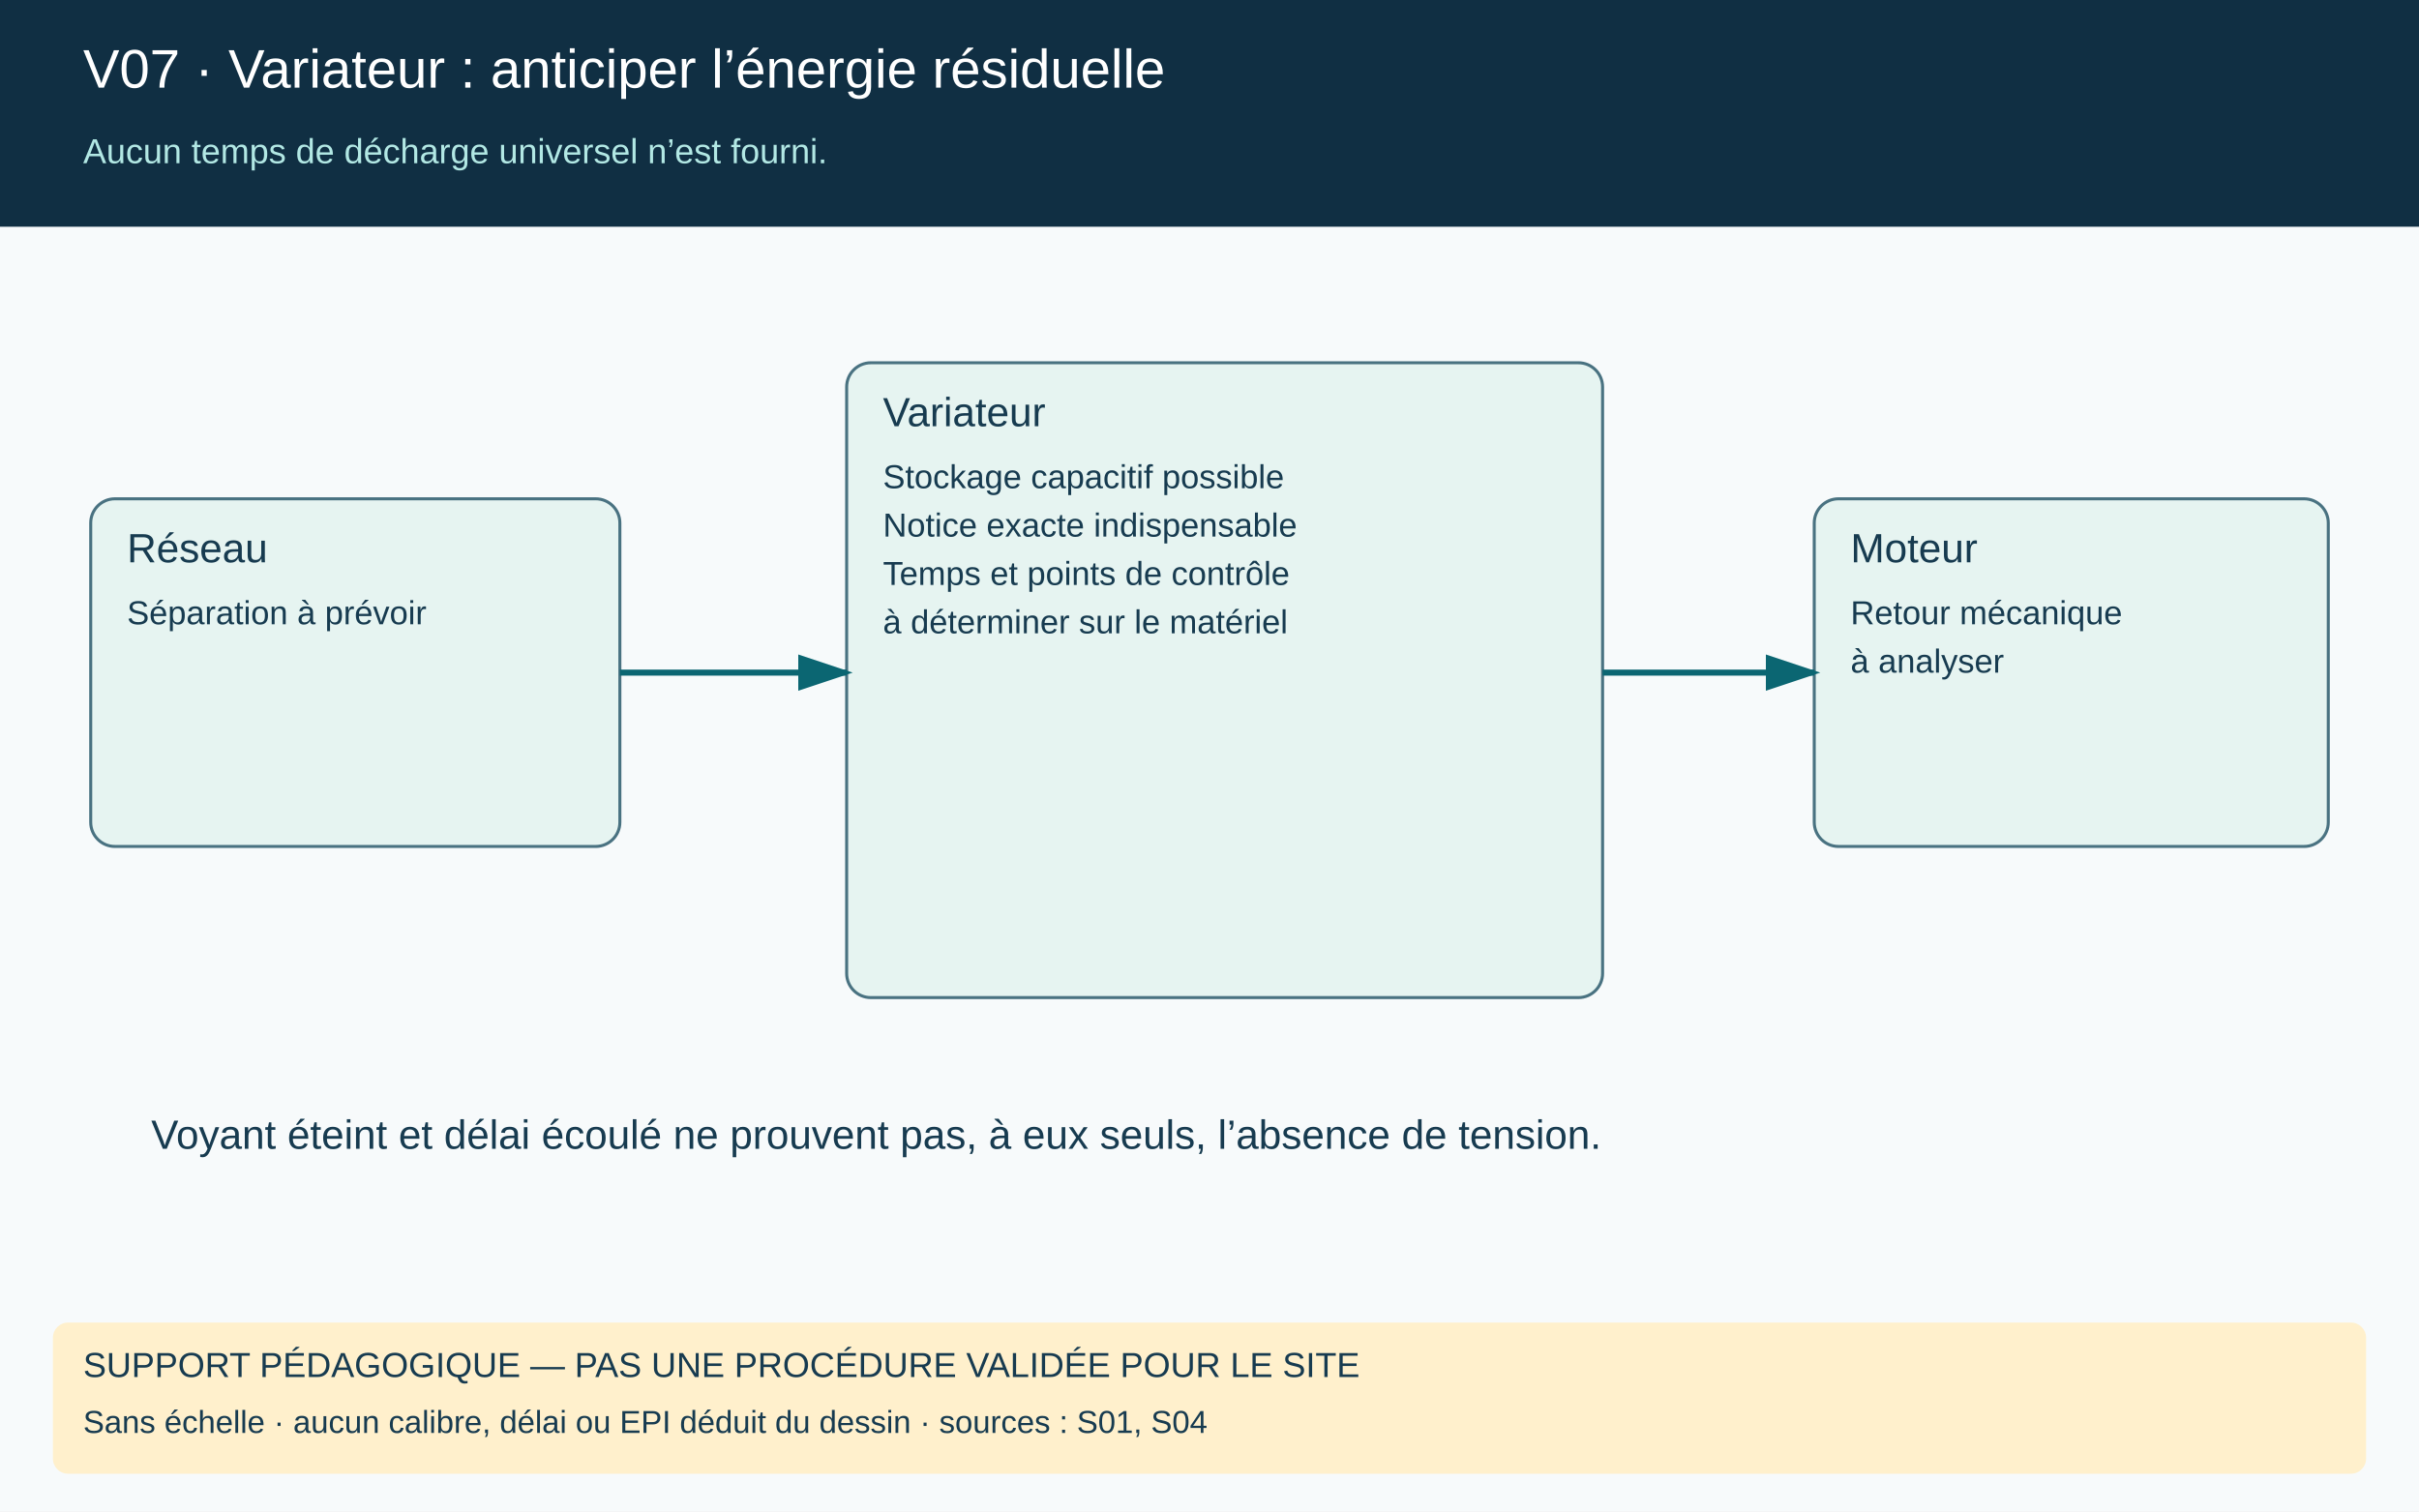
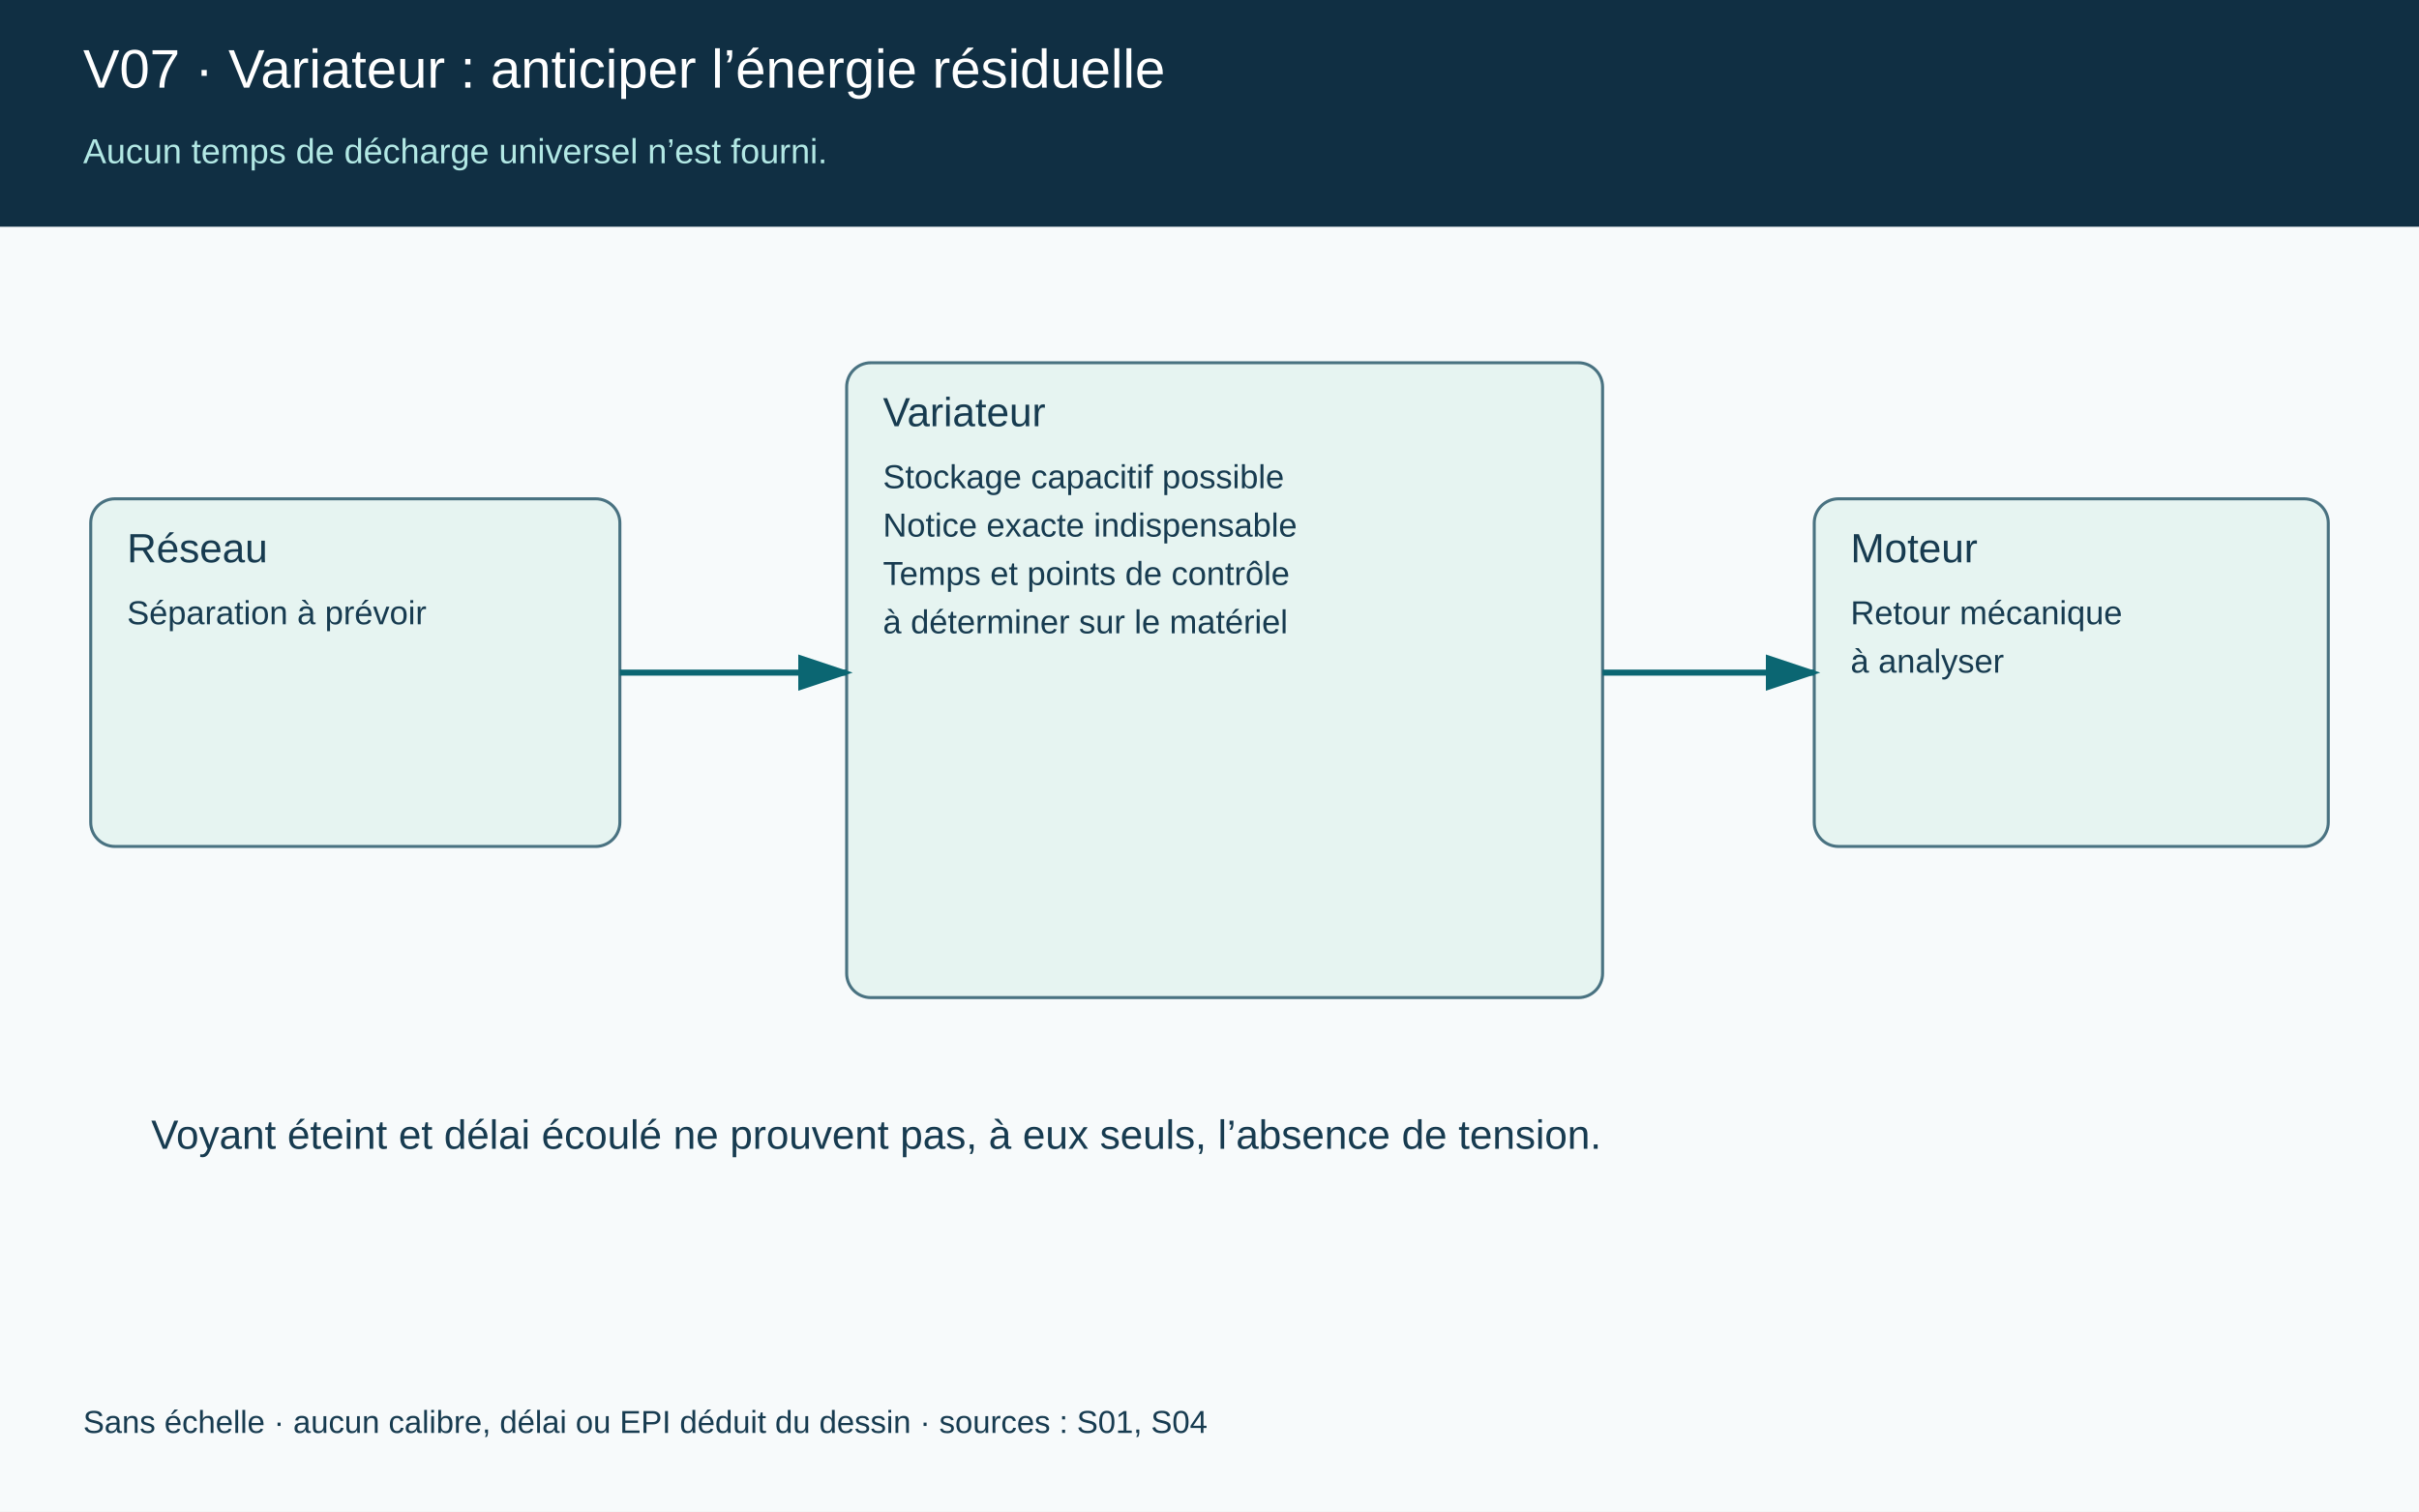
<svg xmlns="http://www.w3.org/2000/svg" width="1600" height="1000" viewBox="0 0 1600 1000" role="img" aria-labelledby="title desc">
  <defs>
    <marker id="a" markerWidth="10" markerHeight="10" refX="8" refY="3" orient="auto" markerUnits="strokeWidth">
      <path d="M0,0 L0,6 L9,3 z" fill="#0b6672" />
    </marker>
  </defs>
  <rect width="1600" height="1000" fill="#f7fafb" />
  <g font-family="Arial, sans-serif">
    <rect width="1600" height="150" fill="#102f43" />
    <text x="55" y="58" font-size="36" fill="#ffffff">V07 · Variateur : anticiper l’énergie résiduelle</text>
    <text x="55" y="108" font-size="23" fill="#b2e8e4">Aucun temps de décharge universel n’est fourni.</text>
    <rect x="60" y="330" width="350" height="230" rx="16" fill="#e6f4f1" stroke="#497281" stroke-width="2" />
    <text x="84" y="372" font-size="27" fill="#173b50">Réseau</text>
    <text x="84" y="413" font-size="22" fill="#173b50">Séparation à prévoir</text>
    <rect x="560" y="240" width="500" height="420" rx="16" fill="#e6f4f1" stroke="#497281" stroke-width="2" />
    <text x="584" y="282" font-size="27" fill="#173b50">Variateur</text>
    <text x="584" y="323" font-size="22" fill="#173b50">Stockage capacitif possible</text>
    <text x="584" y="355" font-size="22" fill="#173b50">Notice exacte indispensable</text>
    <text x="584" y="387" font-size="22" fill="#173b50">Temps et points de contrôle</text>
    <text x="584" y="419" font-size="22" fill="#173b50">à déterminer sur le matériel</text>
    <rect x="1200" y="330" width="340" height="230" rx="16" fill="#e6f4f1" stroke="#497281" stroke-width="2" />
    <text x="1224" y="372" font-size="27" fill="#173b50">Moteur</text>
    <text x="1224" y="413" font-size="22" fill="#173b50">Retour mécanique</text>
    <text x="1224" y="445" font-size="22" fill="#173b50">à analyser</text>
    <path d="M410,445 L560,445" fill="none" stroke="#0b6672" stroke-width="4" marker-end="url(#a)" />
    <path d="M1060,445 L1200,445" fill="none" stroke="#0b6672" stroke-width="4" marker-end="url(#a)" />
    <text x="100" y="760" font-size="27" fill="#173b50">Voyant éteint et délai écoulé ne prouvent pas, à eux seuls, l’absence de tension.</text>
-     <rect x="35" y="875" width="1530" height="100" rx="10" fill="#fff0cc" />
-     <text x="55" y="911" font-size="23" fill="#173b50">SUPPORT PÉDAGOGIQUE — PAS UNE PROCÉDURE VALIDÉE POUR LE SITE</text>
    <text x="55" y="948" font-size="21" fill="#173b50">Sans échelle · aucun calibre, délai ou EPI déduit du dessin · sources : S01, S04</text>
  </g>
</svg>
